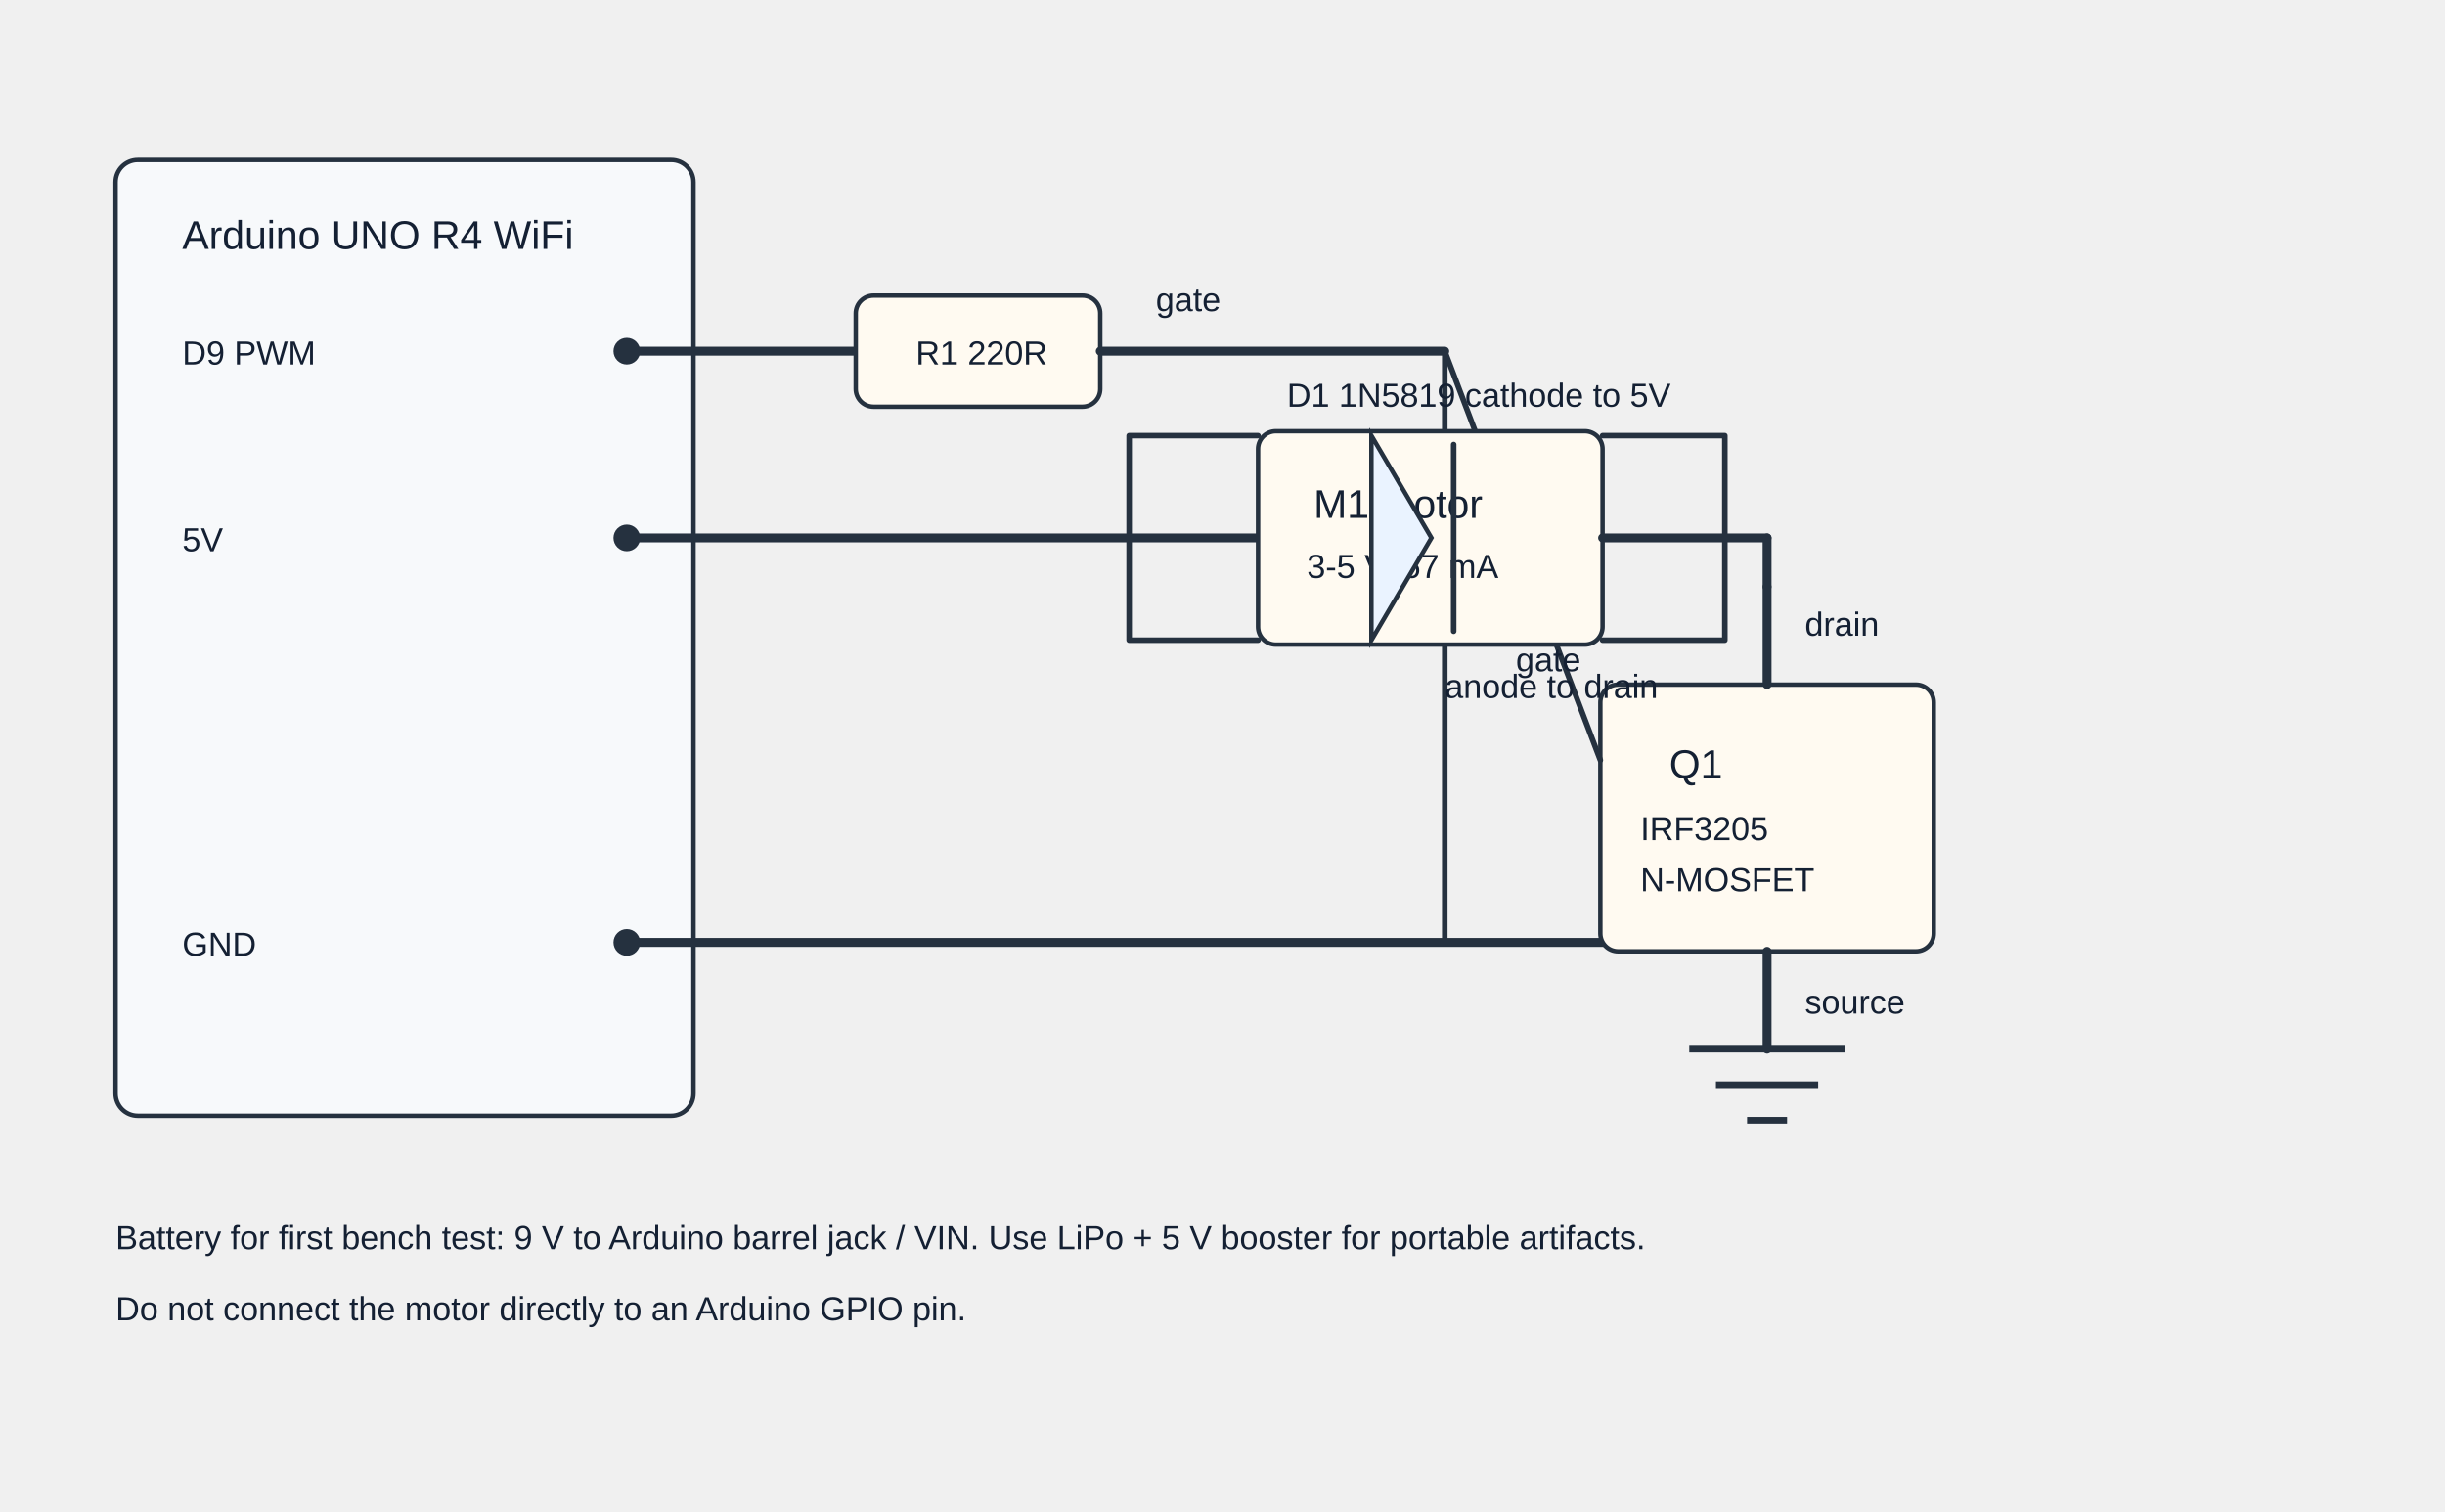
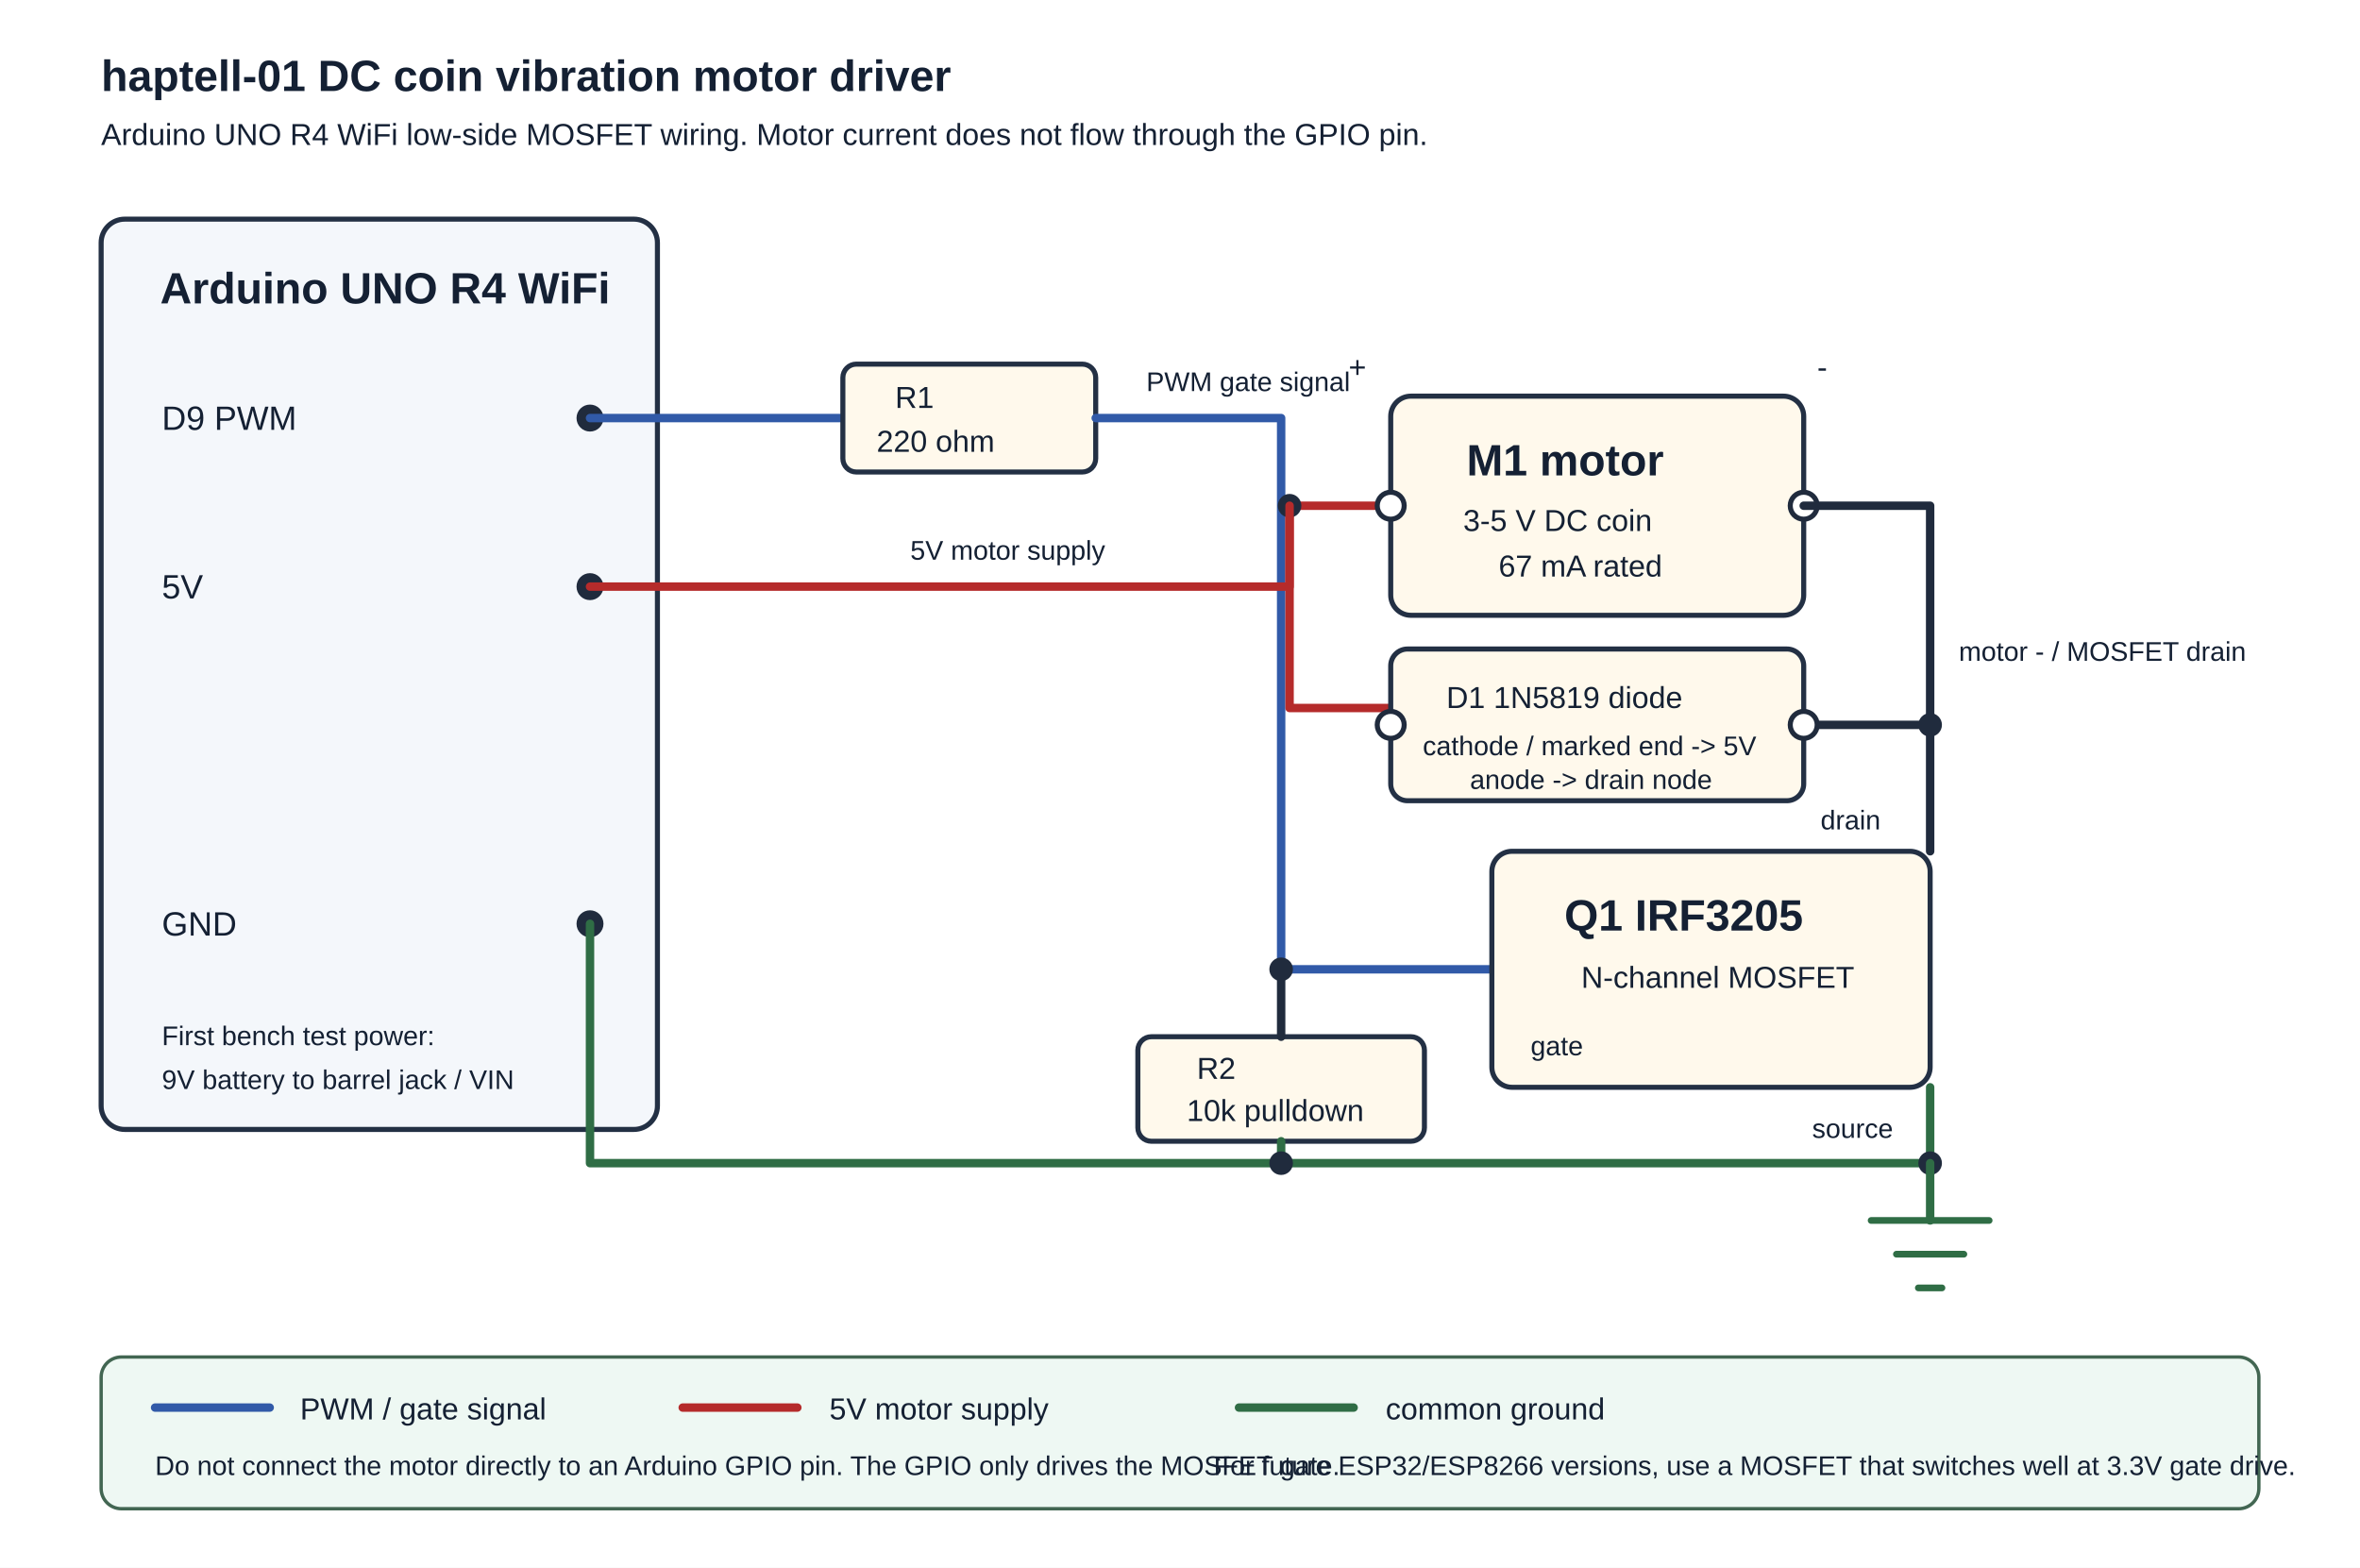
- <svg xmlns="http://www.w3.org/2000/svg" width="1100" height="680" viewBox="0 0 1100 680" role="img" aria-labelledby="title desc">
+ <svg xmlns="http://www.w3.org/2000/svg" width="1400" height="930" viewBox="0 0 1400 930" role="img" aria-labelledby="title desc">
  <defs>
    <style>
-       .box { fill: #f7f9fb; stroke: #25313f; stroke-width: 2; rx: 10; }
-       .part { fill: #fffaf1; stroke: #25313f; stroke-width: 2; rx: 8; }
-       .wire { fill: none; stroke: #25313f; stroke-width: 4; stroke-linecap: round; stroke-linejoin: round; }
-       .thin { fill: none; stroke: #25313f; stroke-width: 2.5; stroke-linecap: round; stroke-linejoin: round; }
-       .label { font: 18px Arial, sans-serif; fill: #142033; }
-       .small { font: 15px Arial, sans-serif; fill: #142033; }
-       .pin { fill: #25313f; }
-       .gnd { stroke: #25313f; stroke-width: 3; }
+       .page { fill: #ffffff; }
+       .board { fill: #f4f7fb; stroke: #233044; stroke-width: 3; }
+       .part { fill: #fff9ec; stroke: #233044; stroke-width: 3; }
+       .note { fill: #eef8f3; stroke: #426652; stroke-width: 2; }
+       .wire { fill: none; stroke: #202b3d; stroke-width: 5; stroke-linecap: round; stroke-linejoin: round; }
+       .signal { fill: none; stroke: #315aa8; stroke-width: 5; stroke-linecap: round; stroke-linejoin: round; }
+       .power { fill: none; stroke: #b52b2b; stroke-width: 5; stroke-linecap: round; stroke-linejoin: round; }
+       .ground { fill: none; stroke: #2f6d45; stroke-width: 5; stroke-linecap: round; stroke-linejoin: round; }
+       .node { fill: #202b3d; }
+       .label { font: 26px Arial, sans-serif; font-weight: 700; fill: #142033; }
+       .text { font: 22px Arial, sans-serif; fill: #142033; }
+       .small { font: 18px Arial, sans-serif; fill: #142033; }
+       .tiny { font: 16px Arial, sans-serif; fill: #142033; }
+       .pinText { font: 20px Arial, sans-serif; fill: #142033; }
+       .terminal { fill: #ffffff; stroke: #202b3d; stroke-width: 3; }
+       .gndLine { stroke: #2f6d45; stroke-width: 4; stroke-linecap: round; }
    </style>
  </defs>
-   <rect x="52" y="72" width="260" height="430" class="box" />
-   <text x="82" y="112" class="label">Arduino UNO R4 WiFi</text>
-   <text x="82" y="164" class="small">D9 PWM</text>
-   <text x="82" y="248" class="small">5V</text>
-   <text x="82" y="430" class="small">GND</text>
-   <circle cx="282" cy="158" r="6" class="pin" />
-   <circle cx="282" cy="242" r="6" class="pin" />
-   <circle cx="282" cy="424" r="6" class="pin" />
-   <line x1="282" y1="158" x2="385" y2="158" class="wire" />
-   <rect x="385" y="133" width="110" height="50" class="part" />
-   <text x="412" y="164" class="small">R1 220R</text>
-   <line x1="495" y1="158" x2="650" y2="158" class="wire" />
-   <text x="520" y="140" class="small">gate</text>
-   <rect x="610" y="210" width="110" height="50" class="part" />
-   <text x="632" y="241" class="small">R2 10k</text>
-   <line x1="650" y1="158" x2="650" y2="210" class="thin" />
-   <line x1="650" y1="260" x2="650" y2="424" class="thin" />
-   <line x1="282" y1="424" x2="820" y2="424" class="wire" />
-   <rect x="720" y="308" width="150" height="120" class="part" />
-   <text x="751" y="350" class="label">Q1</text>
-   <text x="738" y="378" class="small">IRF3205</text>
-   <text x="738" y="401" class="small">N-MOSFET</text>
-   <line x1="650" y1="158" x2="720" y2="342" class="thin" />
-   <text x="682" y="302" class="small">gate</text>
-   <line x1="795" y1="428" x2="795" y2="472" class="wire" />
-   <text x="812" y="456" class="small">source</text>
-   <line x1="795" y1="308" x2="795" y2="264" class="wire" />
-   <text x="812" y="286" class="small">drain</text>
-   <line x1="760" y1="472" x2="830" y2="472" class="gnd" />
-   <line x1="772" y1="488" x2="818" y2="488" class="gnd" />
-   <line x1="786" y1="504" x2="804" y2="504" class="gnd" />
-   <line x1="282" y1="242" x2="566" y2="242" class="wire" />
-   <rect x="566" y="194" width="155" height="96" class="part" />
-   <text x="591" y="233" class="label">M1 motor</text>
-   <text x="588" y="260" class="small">3-5 V, 67 mA</text>
-   <line x1="721" y1="242" x2="795" y2="242" class="wire" />
-   <line x1="795" y1="242" x2="795" y2="264" class="wire" />
-   <path d="M566 196 L508 196 L508 288 L566 288" class="thin" />
-   <path d="M721 196 L776 196 L776 288 L721 288" class="thin" />
-   <polygon points="617,196 644,242 617,288" fill="#eaf3ff" stroke="#25313f" stroke-width="2" />
-   <line x1="654" y1="200" x2="654" y2="284" class="thin" />
-   <text x="579" y="183" class="small">D1 1N5819 cathode to 5V</text>
-   <text x="650" y="314" class="small">anode to drain</text>
-   <text x="52" y="562" class="small">Battery for first bench test: 9 V to Arduino barrel jack / VIN. Use LiPo + 5 V booster for portable artifacts.</text>
-   <text x="52" y="594" class="small">Do not connect the motor directly to an Arduino GPIO pin.</text>
+   <rect width="1400" height="930" class="page" />
+   <text x="60" y="54" class="label">haptell-01 DC coin vibration motor driver</text>
+   <text x="60" y="86" class="small">Arduino UNO R4 WiFi low-side MOSFET wiring. Motor current does not flow through the GPIO pin.</text>
+   <rect x="60" y="130" width="330" height="540" rx="14" class="board" />
+   <text x="95" y="180" class="label">Arduino UNO R4 WiFi</text>
+   <text x="96" y="255" class="pinText">D9 PWM</text>
+   <circle cx="350" cy="248" r="8" class="node" />
+   <text x="96" y="355" class="pinText">5V</text>
+   <circle cx="350" cy="348" r="8" class="node" />
+   <text x="96" y="555" class="pinText">GND</text>
+   <circle cx="350" cy="548" r="8" class="node" />
+   <text x="96" y="620" class="tiny">First bench test power:</text>
+   <text x="96" y="646" class="tiny">9V battery to barrel jack / VIN</text>
+   <path d="M350 248 H500" class="signal" />
+   <rect x="500" y="216" width="150" height="64" rx="8" class="part" />
+   <text x="531" y="242" class="small">R1</text>
+   <text x="520" y="268" class="small">220 ohm</text>
+   <path d="M650 248 H760 V575 H885" class="signal" />
+   <circle cx="760" cy="575" r="7" class="node" />
+   <text x="680" y="232" class="tiny">PWM gate signal</text>
+   <rect x="675" y="615" width="170" height="62" rx="8" class="part" />
+   <text x="710" y="640" class="small">R2</text>
+   <text x="704" y="665" class="small">10k pulldown</text>
+   <path d="M760 575 V615" class="wire" />
+   <path d="M760 677 V690" class="ground" />
+   <path d="M350 348 H765 V300 H825" class="power" />
+   <circle cx="765" cy="300" r="7" class="node" />
+   <text x="540" y="332" class="tiny">5V motor supply</text>
+   <rect x="825" y="235" width="245" height="130" rx="12" class="part" />
+   <text x="870" y="282" class="label">M1 motor</text>
+   <text x="868" y="315" class="small">3-5 V DC coin</text>
+   <text x="889" y="342" class="small">67 mA rated</text>
+   <circle cx="825" cy="300" r="8" class="terminal" />
+   <circle cx="1070" cy="300" r="8" class="terminal" />
+   <text x="800" y="224" class="small">+</text>
+   <text x="1078" y="224" class="small">-</text>
+   <path d="M1070 300 H1145 V430" class="wire" />
+   <circle cx="1145" cy="430" r="7" class="node" />
+   <text x="1162" y="392" class="tiny">motor - / MOSFET drain</text>
+   <path d="M765 300 V420 H825" class="power" />
+   <rect x="825" y="385" width="245" height="90" rx="10" class="part" />
+   <text x="858" y="420" class="small">D1 1N5819 diode</text>
+   <text x="844" y="448" class="tiny">cathode / marked end -&gt; 5V</text>
+   <text x="872" y="468" class="tiny">anode -&gt; drain node</text>
+   <path d="M1070 430 H1145" class="wire" />
+   <circle cx="825" cy="430" r="8" class="terminal" />
+   <circle cx="1070" cy="430" r="8" class="terminal" />
+   <rect x="885" y="505" width="260" height="140" rx="12" class="part" />
+   <text x="928" y="552" class="label">Q1 IRF3205</text>
+   <text x="938" y="586" class="small">N-channel MOSFET</text>
+   <text x="908" y="626" class="tiny">gate</text>
+   <text x="1080" y="492" class="tiny">drain</text>
+   <text x="1075" y="675" class="tiny">source</text>
+   <path d="M1145 430 V505" class="wire" />
+   <path d="M1145 645 V690 H350 V548" class="ground" />
+   <circle cx="1145" cy="690" r="7" class="node" />
+   <circle cx="760" cy="690" r="7" class="node" />
+   <line x1="1110" y1="724" x2="1180" y2="724" class="gndLine" />
+   <line x1="1125" y1="744" x2="1165" y2="744" class="gndLine" />
+   <line x1="1138" y1="764" x2="1152" y2="764" class="gndLine" />
+   <path d="M1145 690 V724" class="ground" />
+   <rect x="60" y="805" width="1280" height="90" rx="12" class="note" />
+   <line x1="92" y1="835" x2="160" y2="835" class="signal" />
+   <text x="178" y="842" class="small">PWM / gate signal</text>
+   <line x1="405" y1="835" x2="473" y2="835" class="power" />
+   <text x="492" y="842" class="small">5V motor supply</text>
+   <line x1="735" y1="835" x2="803" y2="835" class="ground" />
+   <text x="822" y="842" class="small">common ground</text>
+   <text x="92" y="875" class="tiny">Do not connect the motor directly to an Arduino GPIO pin. The GPIO only drives the MOSFET gate.</text>
+   <text x="720" y="875" class="tiny">For future ESP32/ESP8266 versions, use a MOSFET that switches well at 3.3V gate drive.</text>
</svg>
